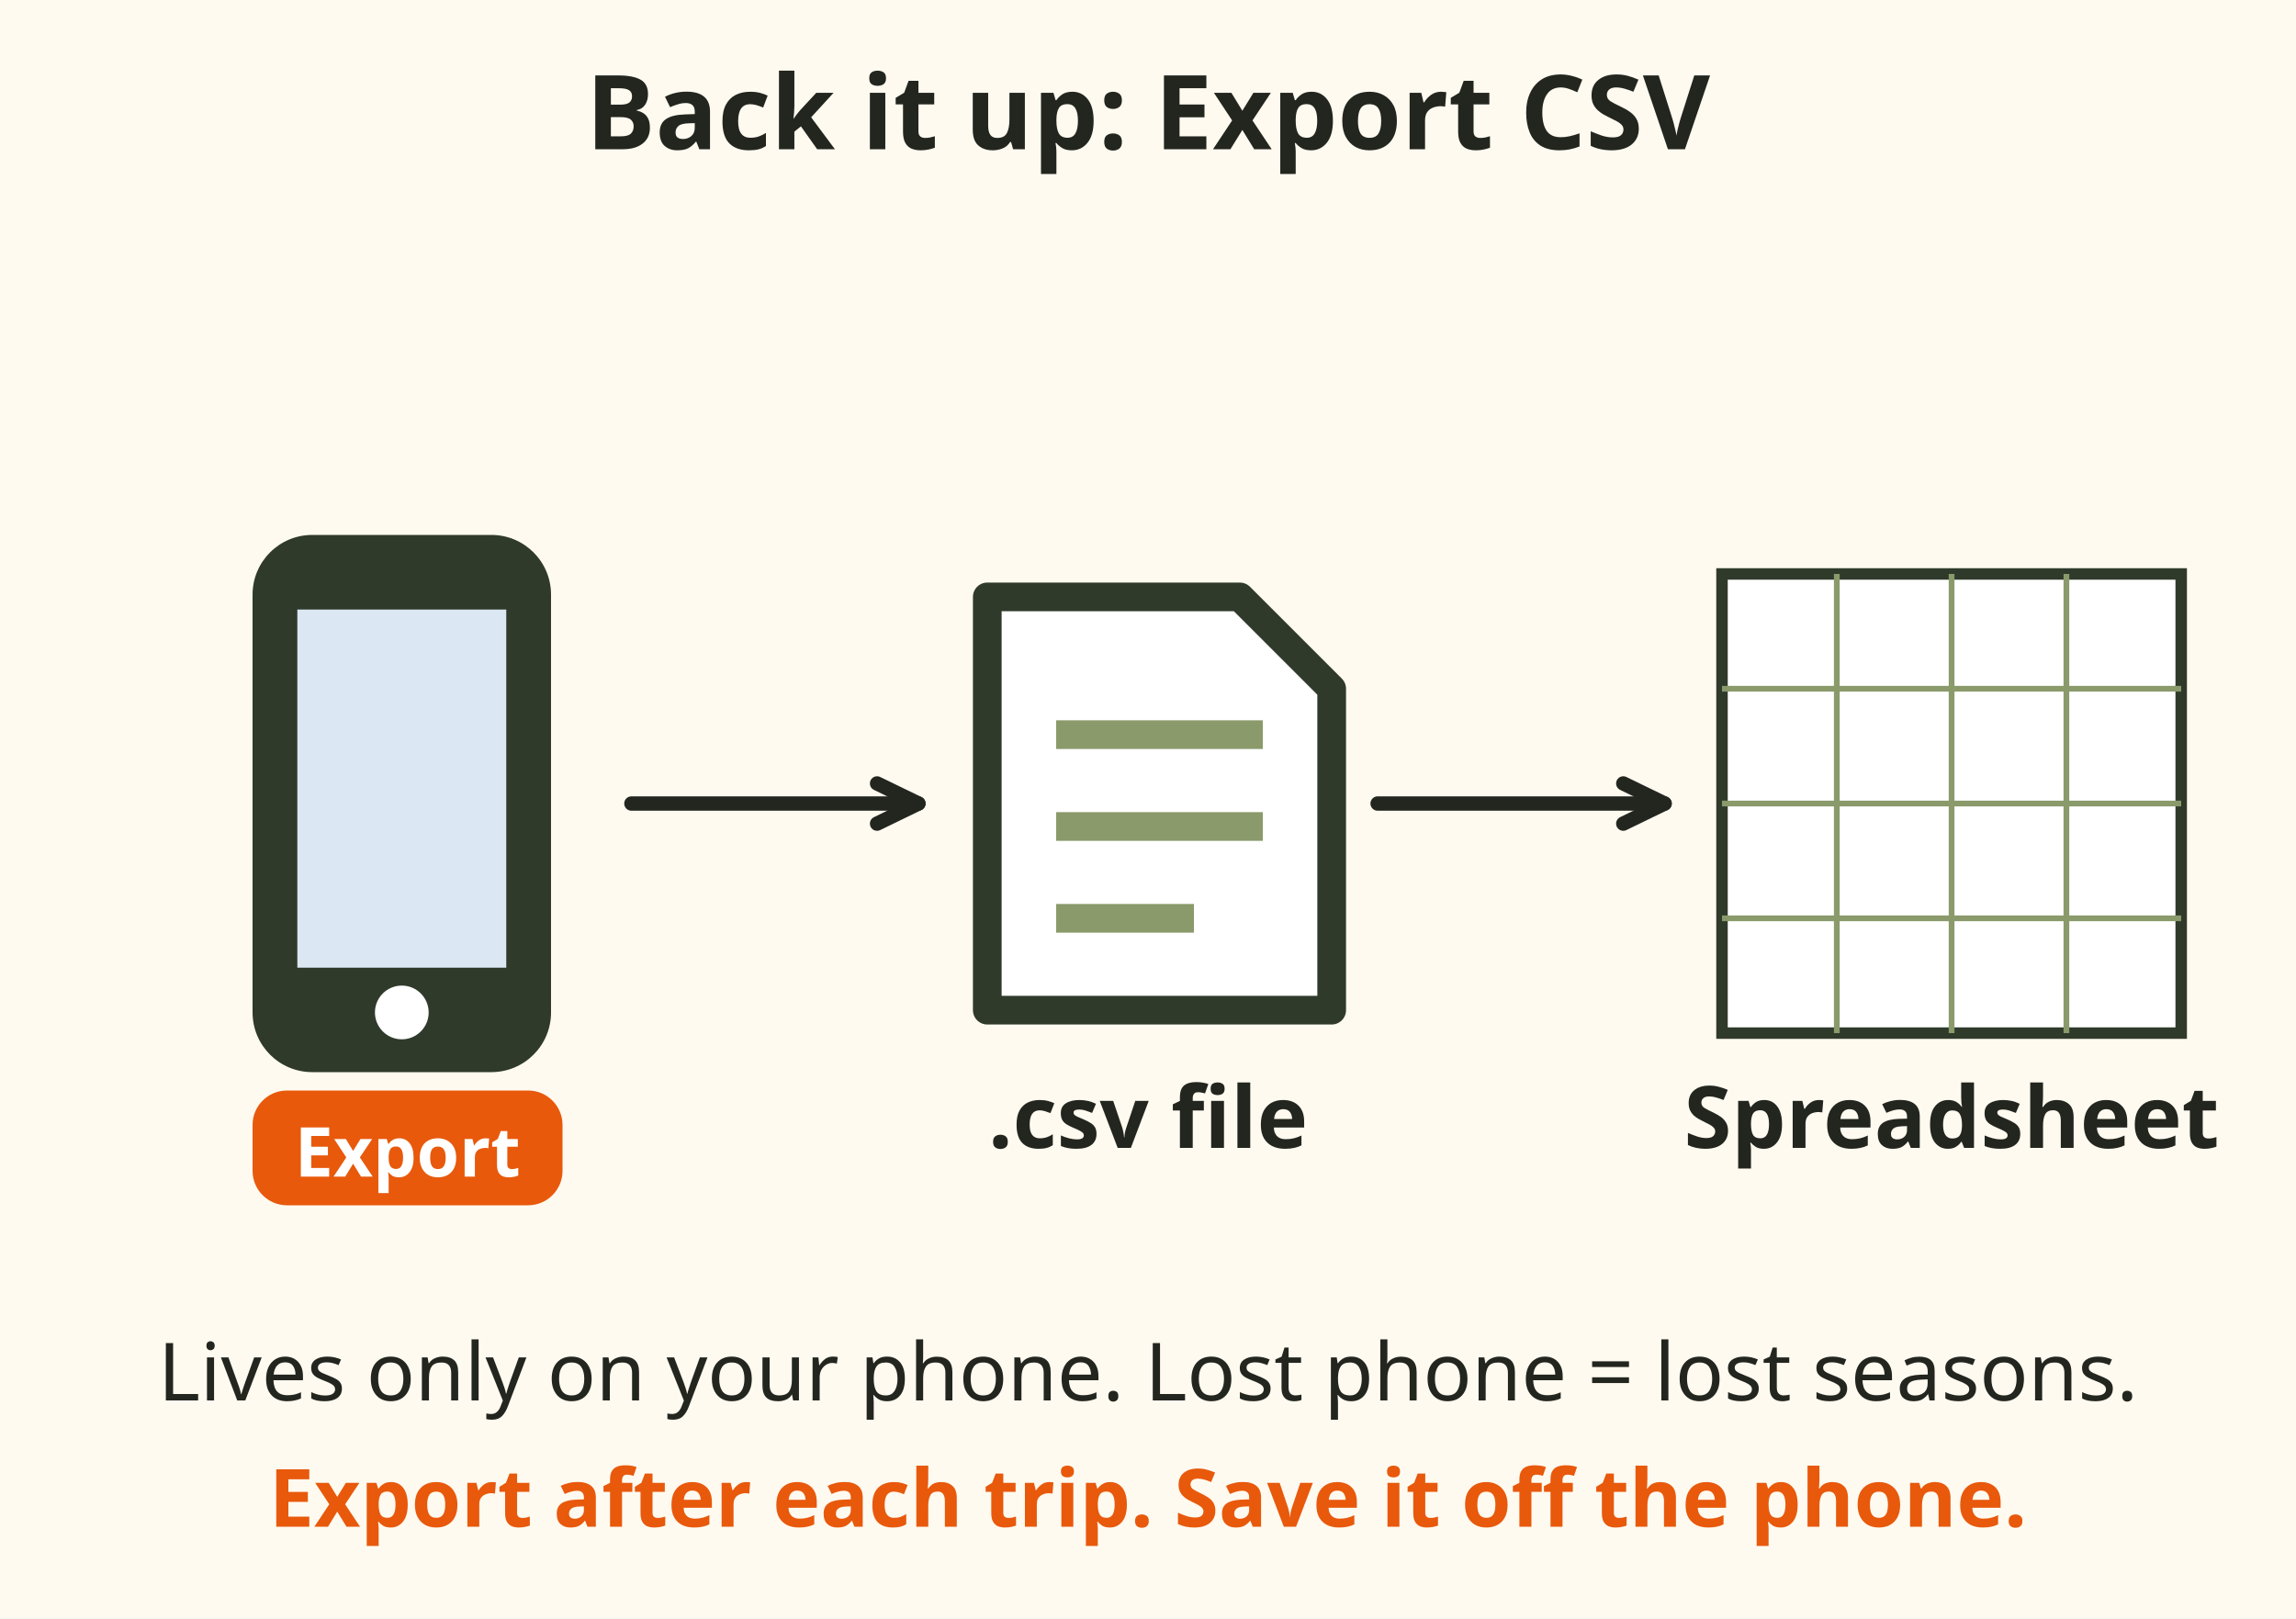
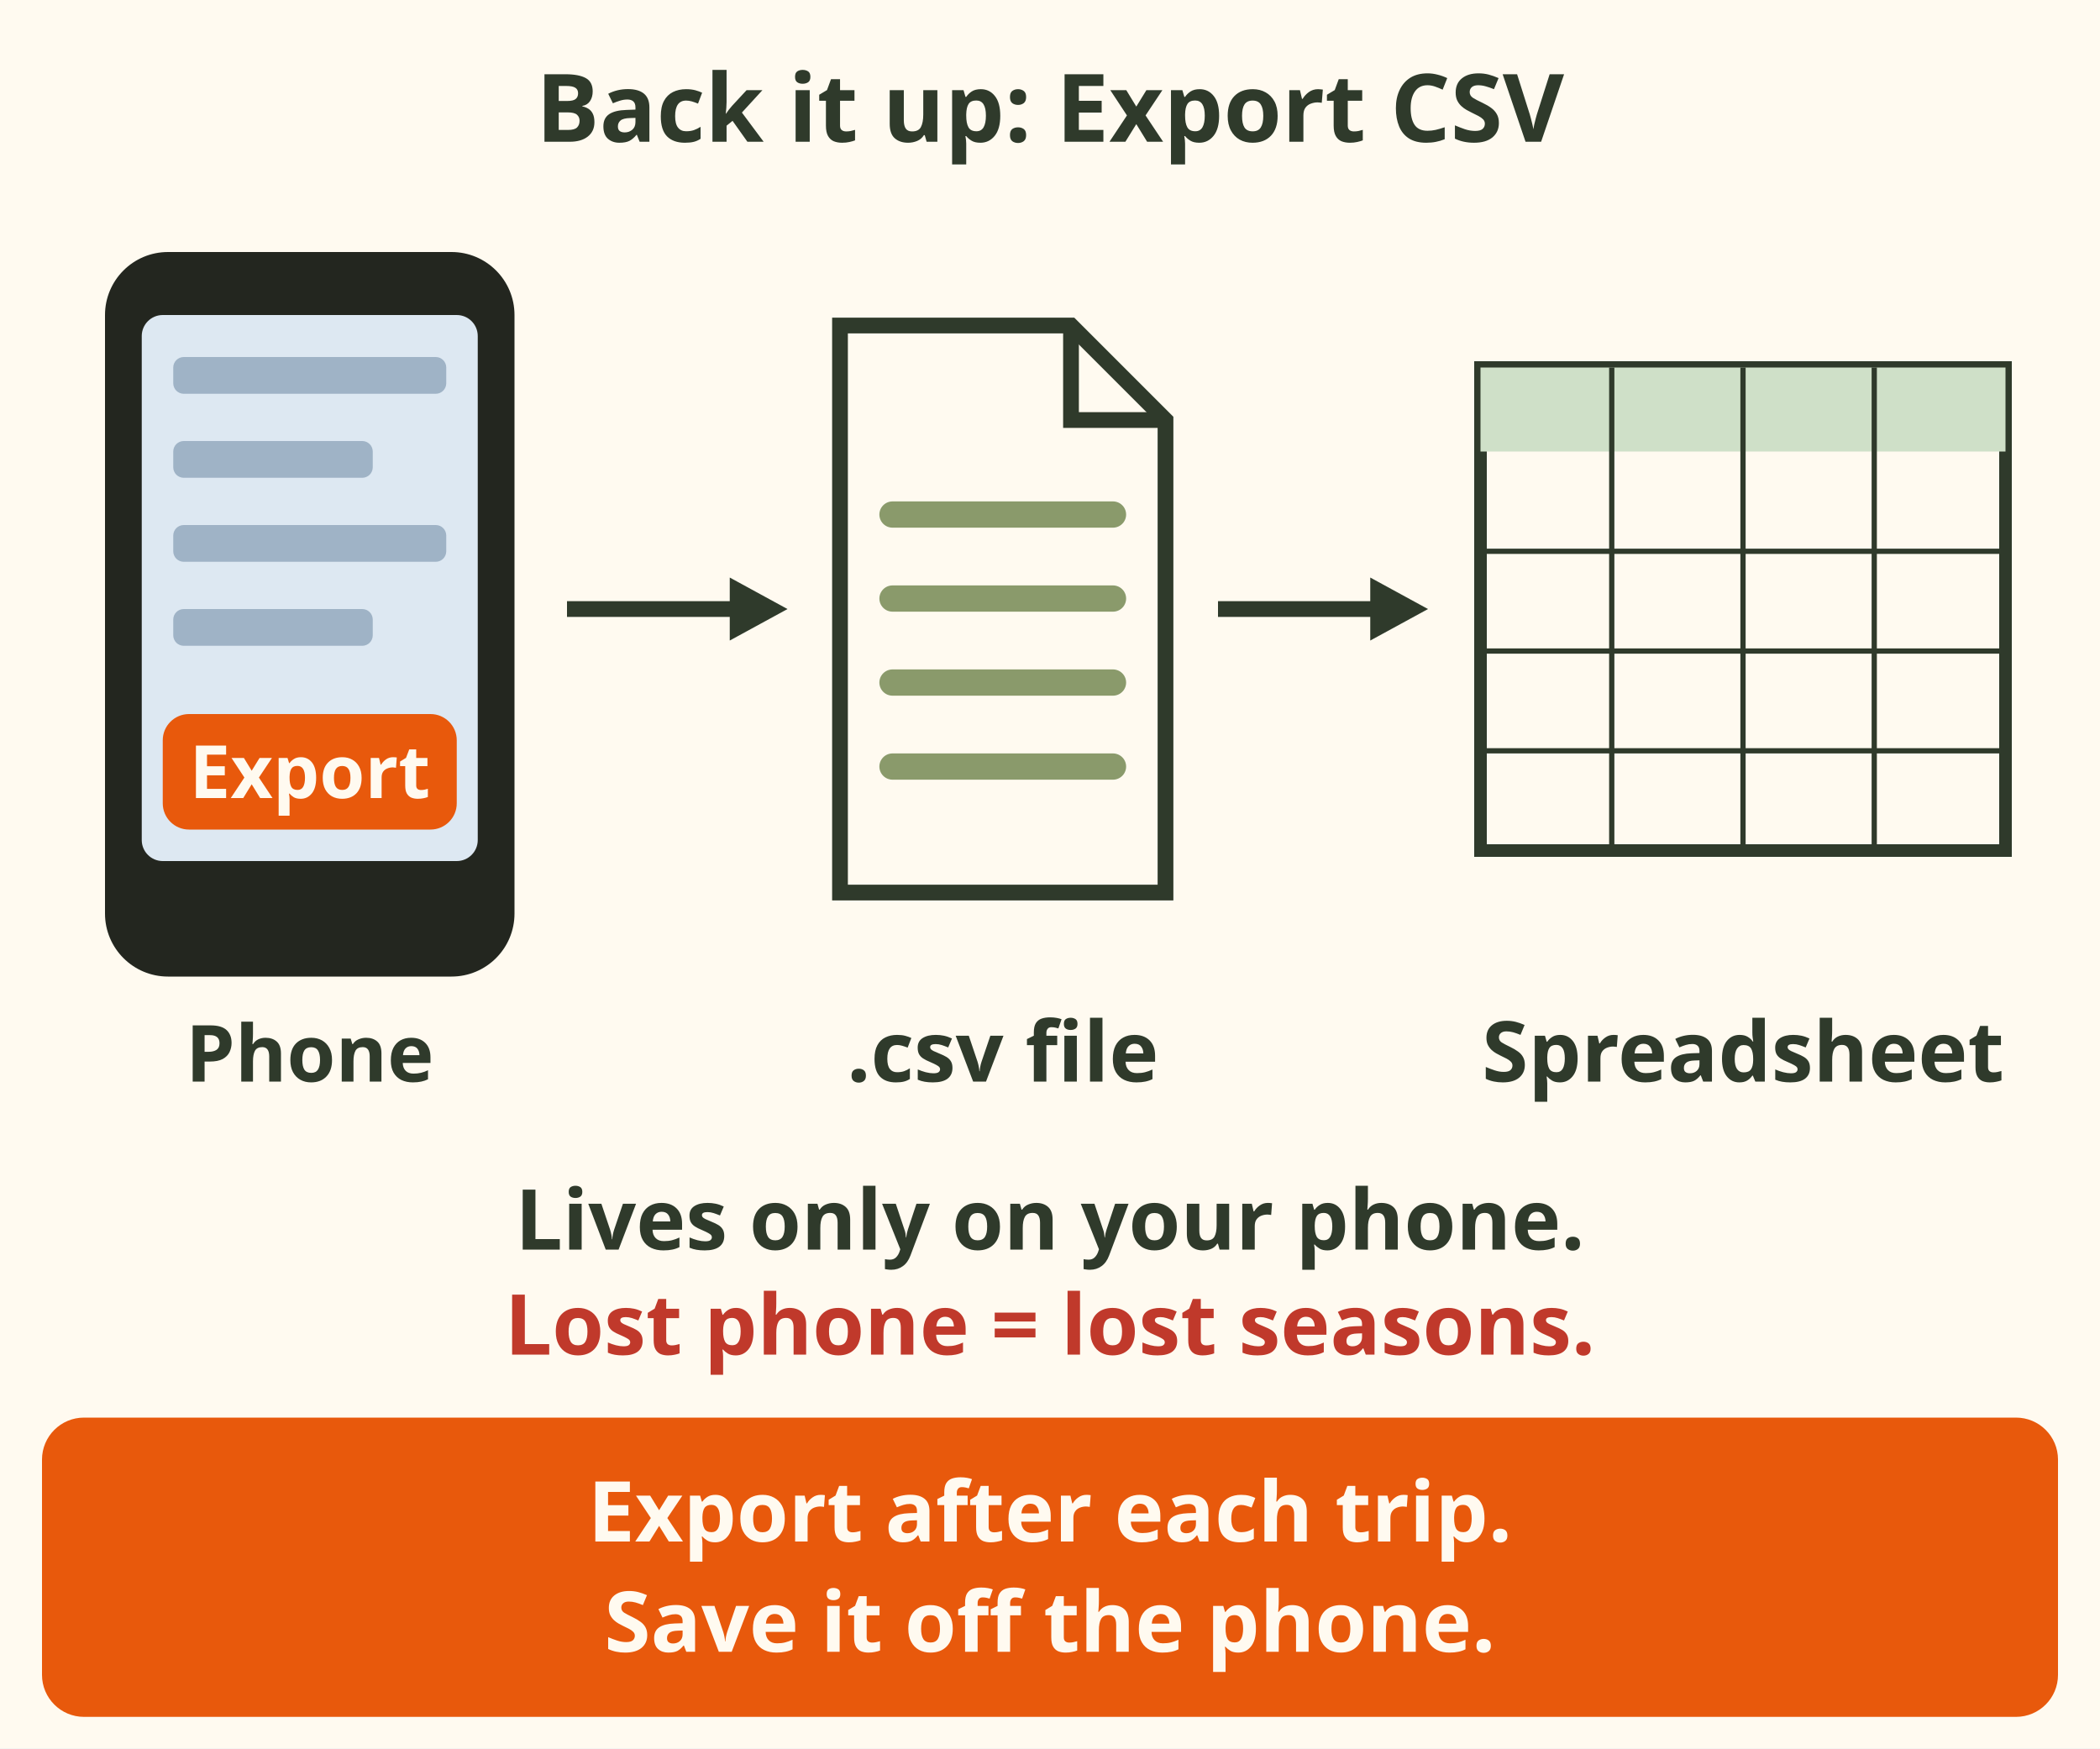
- <svg xmlns="http://www.w3.org/2000/svg" viewBox="0 0 400 282" font-family="sans-serif" role="img" aria-label="The journal lives only on your phone. Tap Export CSV, get a .csv file, open it in any spreadsheet. Export after each trip and save it off the phone, because a lost phone loses your seasons.">
-   <rect x="0" y="0" width="400" height="282" fill="#fffaf0" />
-   <text x="200.0" y="26" font-size="18" font-weight="bold" fill="#23261f" text-anchor="middle">Back it up: Export CSV</text>
-   <g transform="translate(70 140) scale(2.6)">
-     <rect x="-10" y="-18" width="20" height="36" rx="4" fill="#2f3a2b" />
-     <rect x="-7" y="-13" width="14" height="24" fill="#dbe7f2" />
-     <circle cx="0" cy="14" r="1.8" fill="#fff" />
-   </g>
-   <rect x="44" y="190" width="54" height="20" rx="6" fill="#e8590c" />
-   <text x="71" y="205" font-size="12" font-weight="bold" fill="#fff" text-anchor="middle">Export</text>
-   <line x1="110" y1="140" x2="160.0" y2="140.0" stroke="#23261f" stroke-width="2.5" stroke-linecap="round" />
-   <path d="M152.8 143.5 L160.0 140.0 L152.8 136.5" fill="none" stroke="#23261f" stroke-width="2.5" stroke-linecap="round" stroke-linejoin="round" />
-   <g transform="translate(200 140) scale(2.0)">
-     <path d="M-14 -18 H8 L16 -10 V18 H-14 Z" fill="#fff" stroke="#2f3a2b" stroke-width="2.5" stroke-linecap="round" stroke-linejoin="round" />
-     <path d="M-8 -6 H10 M-8 2 H10 M-8 10 H4" stroke="#8a9a6b" stroke-width="2.5" />
-   </g>
-   <text x="200" y="200" font-size="15" font-weight="bold" fill="#23261f" text-anchor="middle">.csv file</text>
-   <line x1="240" y1="140" x2="290.0" y2="140.0" stroke="#23261f" stroke-width="2.5" stroke-linecap="round" />
-   <path d="M282.8 143.5 L290.0 140.0 L282.8 136.5" fill="none" stroke="#23261f" stroke-width="2.5" stroke-linecap="round" stroke-linejoin="round" />
-   <rect x="300" y="100" width="80" height="80" fill="#fff" stroke="#2f3a2b" stroke-width="2" />
-   <line x1="300" y1="120" x2="380" y2="120" stroke="#8a9a6b" />
-   <line x1="320" y1="100" x2="320" y2="180" stroke="#8a9a6b" />
-   <line x1="300" y1="140" x2="380" y2="140" stroke="#8a9a6b" />
-   <line x1="340" y1="100" x2="340" y2="180" stroke="#8a9a6b" />
-   <line x1="300" y1="160" x2="380" y2="160" stroke="#8a9a6b" />
-   <line x1="360" y1="100" x2="360" y2="180" stroke="#8a9a6b" />
-   <text x="340" y="200" font-size="15" font-weight="bold" fill="#23261f" text-anchor="middle">Spreadsheet</text>
-   <text x="200" y="244" font-size="14" fill="#23261f" text-anchor="middle">Lives only on your phone. Lost phone = lost seasons.</text>
-   <text x="200" y="266" font-size="14" font-weight="bold" fill="#e8590c" text-anchor="middle">Export after each trip. Save it off the phone.</text>
+ <svg xmlns="http://www.w3.org/2000/svg" viewBox="0 0 400 333" font-family="sans-serif" role="img" aria-label="The journal lives only on your phone. Tap Export CSV, get a .csv file, open it in any spreadsheet. Export after each trip and save it off the phone, because a lost phone loses your seasons.">
+   <rect width="400" height="333" fill="#fffaf0" />
+   <text x="200" y="27" font-size="18" font-weight="bold" fill="#2f3a2b" text-anchor="middle">Back it up: Export CSV</text>
+   <rect x="20" y="48" width="78" height="138" rx="12" fill="#23261f" />
+   <rect x="27" y="60" width="64" height="104" rx="4" fill="#dde8f2" />
+   <rect x="33" y="68" width="52" height="7" rx="2" fill="#9fb3c6" />
+   <rect x="33" y="84" width="38" height="7" rx="2" fill="#9fb3c6" />
+   <rect x="33" y="100" width="52" height="7" rx="2" fill="#9fb3c6" />
+   <rect x="33" y="116" width="38" height="7" rx="2" fill="#9fb3c6" />
+   <rect x="31" y="136" width="56" height="22" rx="5" fill="#e8590c" />
+   <text x="59" y="152" font-size="14" font-weight="bold" fill="#fffaf0" text-anchor="middle">Export</text>
+   <path d="M108 116 H140" stroke="#2f3a2b" stroke-width="3" />
+   <path d="M150.0 116.0 L139.0 110.0 L139.0 122.0z" fill="#2f3a2b" />
+   <path d="M160 62 H204 L222 80 V170 H160z" fill="#fffaf0" stroke="#2f3a2b" stroke-width="3" />
+   <path d="M204 62 V80 H222" fill="none" stroke="#2f3a2b" stroke-width="3" />
+   <path d="M170 98 H212" stroke="#8a9a6b" stroke-width="5" stroke-linecap="round" />
+   <path d="M170 114 H212" stroke="#8a9a6b" stroke-width="5" stroke-linecap="round" />
+   <path d="M170 130 H212" stroke="#8a9a6b" stroke-width="5" stroke-linecap="round" />
+   <path d="M170 146 H212" stroke="#8a9a6b" stroke-width="5" stroke-linecap="round" />
+   <path d="M232 116 H262" stroke="#2f3a2b" stroke-width="3" />
+   <path d="M272.0 116.0 L261.0 110.0 L261.0 122.0z" fill="#2f3a2b" />
+   <rect x="282" y="70" width="100" height="92" fill="#fffaf0" stroke="#2f3a2b" stroke-width="2.4" />
+   <rect x="282" y="70" width="100" height="16" fill="#cfe0c8" />
+   <path d="M307 70 V162" stroke="#2f3a2b" stroke-width="1" />
+   <path d="M332 70 V162" stroke="#2f3a2b" stroke-width="1" />
+   <path d="M357 70 V162" stroke="#2f3a2b" stroke-width="1" />
+   <path d="M282 105 H382" stroke="#2f3a2b" stroke-width="1" />
+   <path d="M282 124 H382" stroke="#2f3a2b" stroke-width="1" />
+   <path d="M282 143 H382" stroke="#2f3a2b" stroke-width="1" />
+   <text x="59" y="206" font-size="15" font-weight="bold" fill="#2f3a2b" text-anchor="middle">Phone</text>
+   <text x="191" y="206" font-size="16" font-weight="bold" fill="#2f3a2b" text-anchor="middle">.csv file</text>
+   <text x="332" y="206" font-size="16" font-weight="bold" fill="#2f3a2b" text-anchor="middle">Spreadsheet</text>
+   <text x="200" y="238" font-size="16" font-weight="bold" fill="#2f3a2b" text-anchor="middle">Lives only on your phone.</text>
+   <text x="200" y="258" font-size="16" font-weight="bold" fill="#c0392b" text-anchor="middle">Lost phone = lost seasons.</text>
+   <rect x="8" y="270" width="384" height="57" rx="8" fill="#e8590c" />
+   <text x="200" y="293.6" font-size="16" font-weight="bold" fill="#fffaf0" text-anchor="middle">Export after each trip.</text>
+   <text x="200" y="314.6" font-size="16" font-weight="bold" fill="#fffaf0" text-anchor="middle">Save it off the phone.</text>
</svg>
